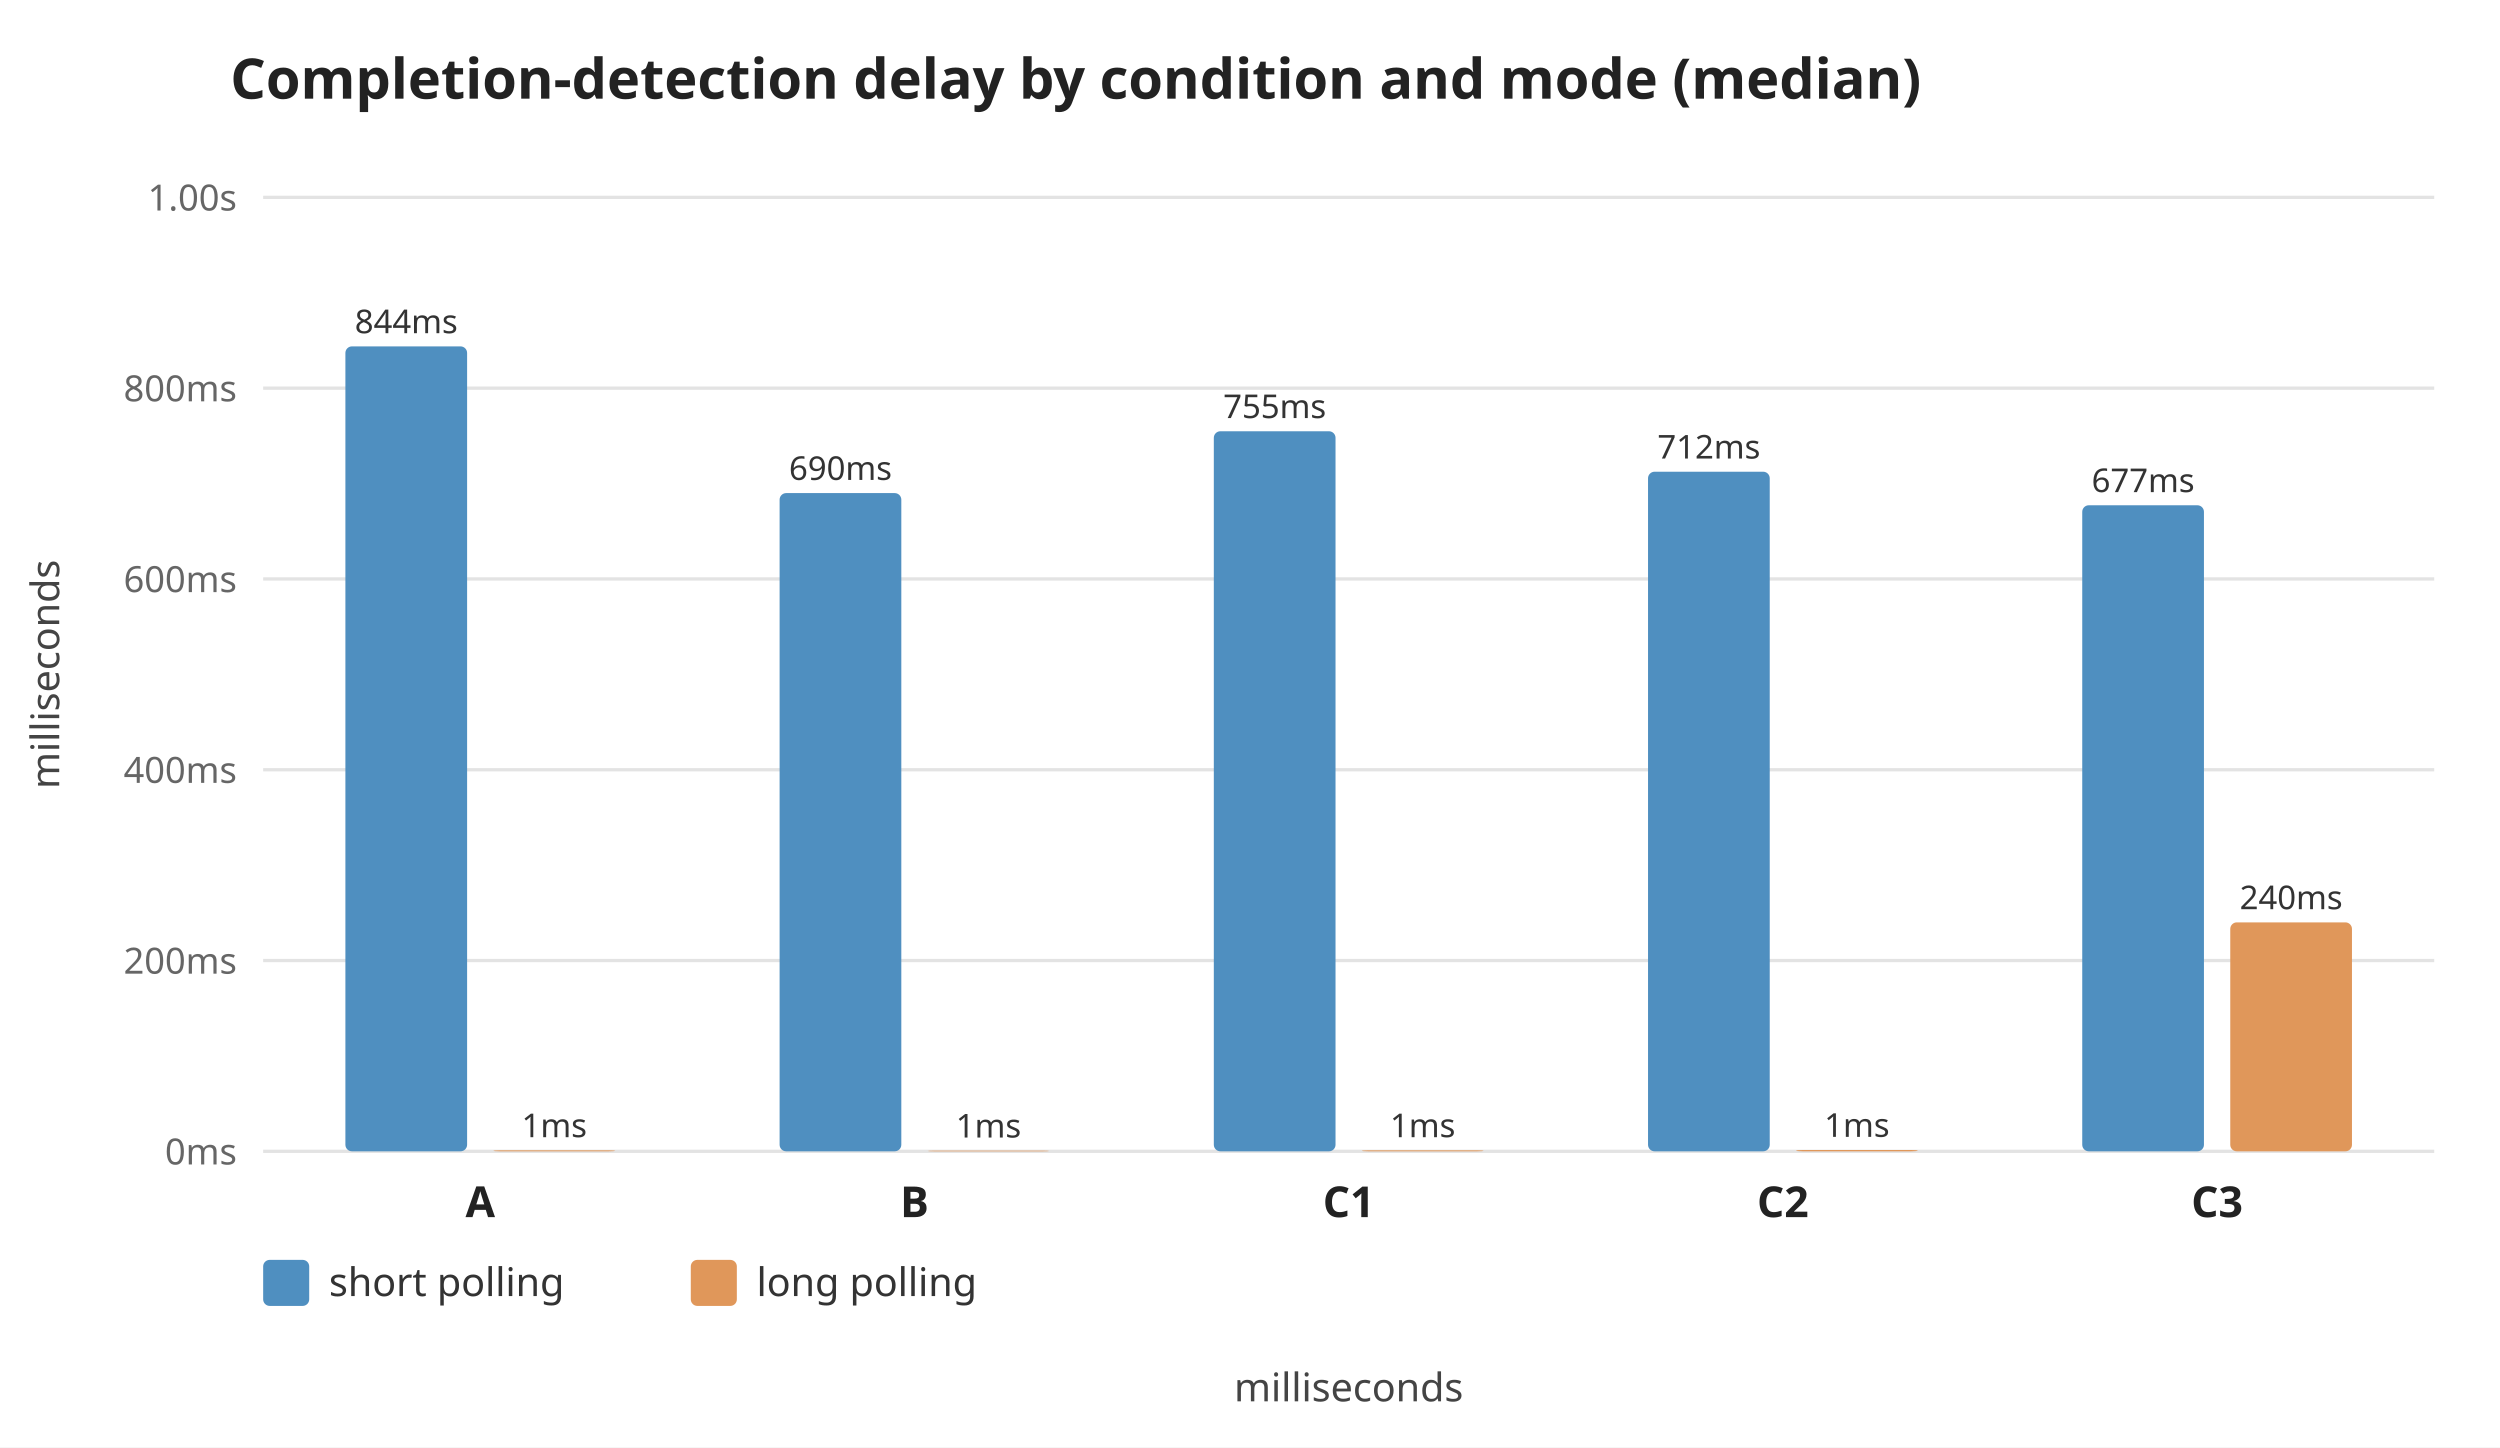
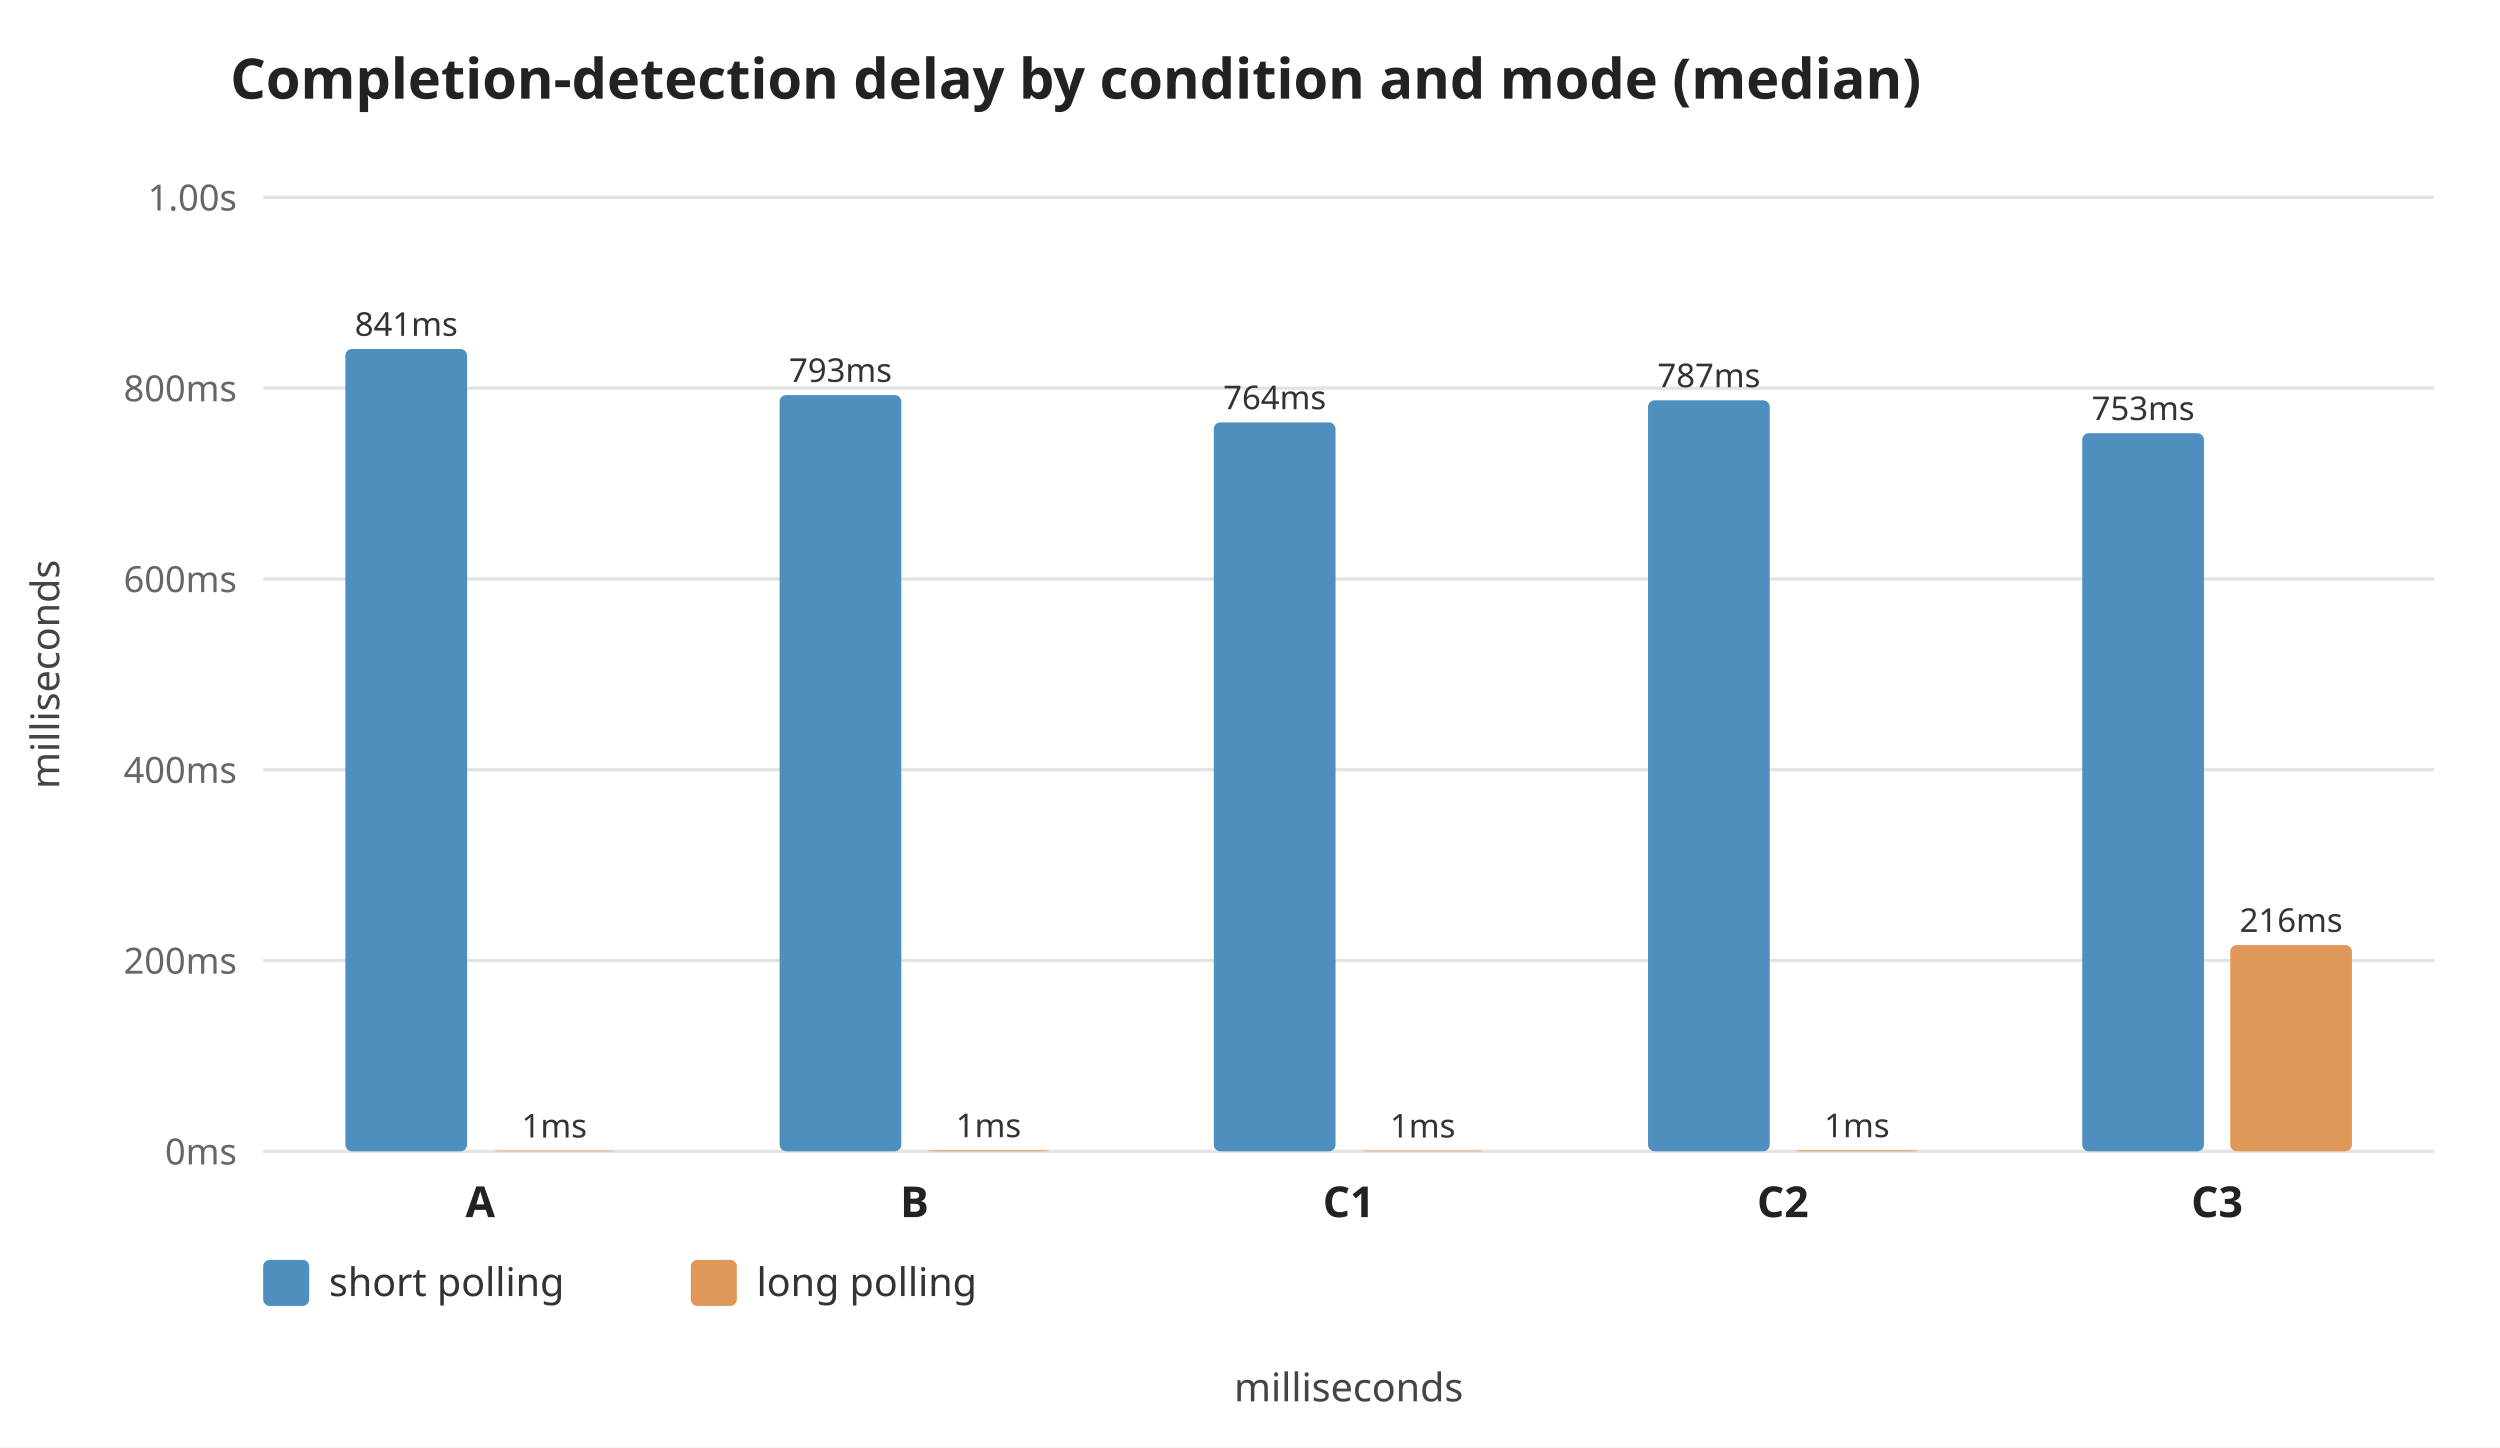
<svg xmlns="http://www.w3.org/2000/svg" width="760" height="440" viewBox="0 0 760 440" font-family="system-ui, sans-serif">
  <rect width="100%" height="100%" fill="#ffffff" />
  <text x="70" y="30" font-size="17" font-weight="600" fill="#222">Completion-detection delay by condition and mode (median)</text>
  <line x1="80.0" y1="350.0" x2="740.0" y2="350.0" stroke="#e3e3e3" stroke-width="1" />
  <text x="72.0" y="354.0" font-size="11" fill="#666" text-anchor="end">0ms</text>
  <line x1="80.0" y1="292.0" x2="740.0" y2="292.0" stroke="#e3e3e3" stroke-width="1" />
  <text x="72.0" y="296.0" font-size="11" fill="#666" text-anchor="end">200ms</text>
  <line x1="80.0" y1="234.0" x2="740.0" y2="234.0" stroke="#e3e3e3" stroke-width="1" />
  <text x="72.0" y="238.0" font-size="11" fill="#666" text-anchor="end">400ms</text>
  <line x1="80.0" y1="176.0" x2="740.0" y2="176.0" stroke="#e3e3e3" stroke-width="1" />
  <text x="72.0" y="180.0" font-size="11" fill="#666" text-anchor="end">600ms</text>
  <line x1="80.0" y1="118.0" x2="740.0" y2="118.0" stroke="#e3e3e3" stroke-width="1" />
  <text x="72.0" y="122.0" font-size="11" fill="#666" text-anchor="end">800ms</text>
  <line x1="80.0" y1="60.0" x2="740.0" y2="60.0" stroke="#e3e3e3" stroke-width="1" />
  <text x="72.0" y="64.0" font-size="11" fill="#666" text-anchor="end">1.00s</text>
  <text x="410.0" y="426.0" font-size="12" fill="#444" text-anchor="middle">milliseconds</text>
  <text x="18" y="205.0" font-size="12" fill="#444" text-anchor="middle" transform="rotate(-90 18 205.0)">milliseconds</text>
-   <rect x="105.0" y="105.3" width="37.0" height="244.7" fill="#4f8fc0" rx="2" />
-   <text x="123.5" y="101.3" font-size="10" fill="#333" text-anchor="middle">844ms</text>
-   <rect x="150.0" y="349.7" width="37.0" height="0.3" fill="#e0975a" rx="2" />
-   <text x="168.5" y="345.7" font-size="10" fill="#333" text-anchor="middle">1ms</text>
+   <rect x="105.0" y="106.1" width="37.0" height="243.9" fill="#4f8fc0" rx="2" />
+   <text x="123.5" y="102.1" font-size="10" fill="#333" text-anchor="middle">841ms</text>
+   <rect x="150.0" y="349.8" width="37.0" height="0.2" fill="#e0975a" rx="2" />
+   <text x="168.5" y="345.8" font-size="10" fill="#333" text-anchor="middle">1ms</text>
  <text x="146.0" y="370.0" font-size="13" font-weight="600" fill="#222" text-anchor="middle">A</text>
-   <rect x="237.0" y="149.9" width="37.0" height="200.1" fill="#4f8fc0" rx="2" />
-   <text x="255.5" y="145.9" font-size="10" fill="#333" text-anchor="middle">690ms</text>
-   <rect x="282.0" y="349.8" width="37.0" height="0.2" fill="#e0975a" rx="2" />
-   <text x="300.5" y="345.8" font-size="10" fill="#333" text-anchor="middle">1ms</text>
+   <rect x="237.0" y="120.1" width="37.0" height="229.9" fill="#4f8fc0" rx="2" />
+   <text x="255.5" y="116.1" font-size="10" fill="#333" text-anchor="middle">793ms</text>
+   <rect x="282.0" y="349.7" width="37.0" height="0.3" fill="#e0975a" rx="2" />
+   <text x="300.5" y="345.7" font-size="10" fill="#333" text-anchor="middle">1ms</text>
  <text x="278.0" y="370.0" font-size="13" font-weight="600" fill="#222" text-anchor="middle">B</text>
-   <rect x="369.0" y="131.1" width="37.0" height="218.9" fill="#4f8fc0" rx="2" />
-   <text x="387.5" y="127.1" font-size="10" fill="#333" text-anchor="middle">755ms</text>
-   <rect x="414.0" y="349.7" width="37.0" height="0.3" fill="#e0975a" rx="2" />
-   <text x="432.5" y="345.7" font-size="10" fill="#333" text-anchor="middle">1ms</text>
+   <rect x="369.0" y="128.4" width="37.0" height="221.6" fill="#4f8fc0" rx="2" />
+   <text x="387.5" y="124.4" font-size="10" fill="#333" text-anchor="middle">764ms</text>
+   <rect x="414.0" y="349.8" width="37.0" height="0.2" fill="#e0975a" rx="2" />
+   <text x="432.5" y="345.8" font-size="10" fill="#333" text-anchor="middle">1ms</text>
  <text x="410.0" y="370.0" font-size="13" font-weight="600" fill="#222" text-anchor="middle">C1</text>
-   <rect x="501.0" y="143.4" width="37.0" height="206.6" fill="#4f8fc0" rx="2" />
-   <text x="519.5" y="139.4" font-size="10" fill="#333" text-anchor="middle">712ms</text>
-   <rect x="546.0" y="349.6" width="37.0" height="0.4" fill="#e0975a" rx="2" />
-   <text x="564.5" y="345.6" font-size="10" fill="#333" text-anchor="middle">1ms</text>
+   <rect x="501.0" y="121.7" width="37.0" height="228.3" fill="#4f8fc0" rx="2" />
+   <text x="519.5" y="117.7" font-size="10" fill="#333" text-anchor="middle">787ms</text>
+   <rect x="546.0" y="349.7" width="37.0" height="0.3" fill="#e0975a" rx="2" />
+   <text x="564.5" y="345.7" font-size="10" fill="#333" text-anchor="middle">1ms</text>
  <text x="542.0" y="370.0" font-size="13" font-weight="600" fill="#222" text-anchor="middle">C2</text>
-   <rect x="633.0" y="153.6" width="37.0" height="196.4" fill="#4f8fc0" rx="2" />
-   <text x="651.5" y="149.6" font-size="10" fill="#333" text-anchor="middle">677ms</text>
-   <rect x="678.0" y="280.4" width="37.0" height="69.6" fill="#e0975a" rx="2" />
-   <text x="696.5" y="276.4" font-size="10" fill="#333" text-anchor="middle">240ms</text>
+   <rect x="633.0" y="131.7" width="37.0" height="218.3" fill="#4f8fc0" rx="2" />
+   <text x="651.5" y="127.7" font-size="10" fill="#333" text-anchor="middle">753ms</text>
+   <rect x="678.0" y="287.3" width="37.0" height="62.7" fill="#e0975a" rx="2" />
+   <text x="696.5" y="283.3" font-size="10" fill="#333" text-anchor="middle">216ms</text>
  <text x="674.0" y="370.0" font-size="13" font-weight="600" fill="#222" text-anchor="middle">C3</text>
  <rect x="80.0" y="383.0" width="14" height="14" fill="#4f8fc0" rx="2" />
  <text x="100.0" y="394.0" font-size="12" fill="#333">short polling</text>
  <rect x="210.0" y="383.0" width="14" height="14" fill="#e0975a" rx="2" />
  <text x="230.0" y="394.0" font-size="12" fill="#333">long polling</text>
</svg>
